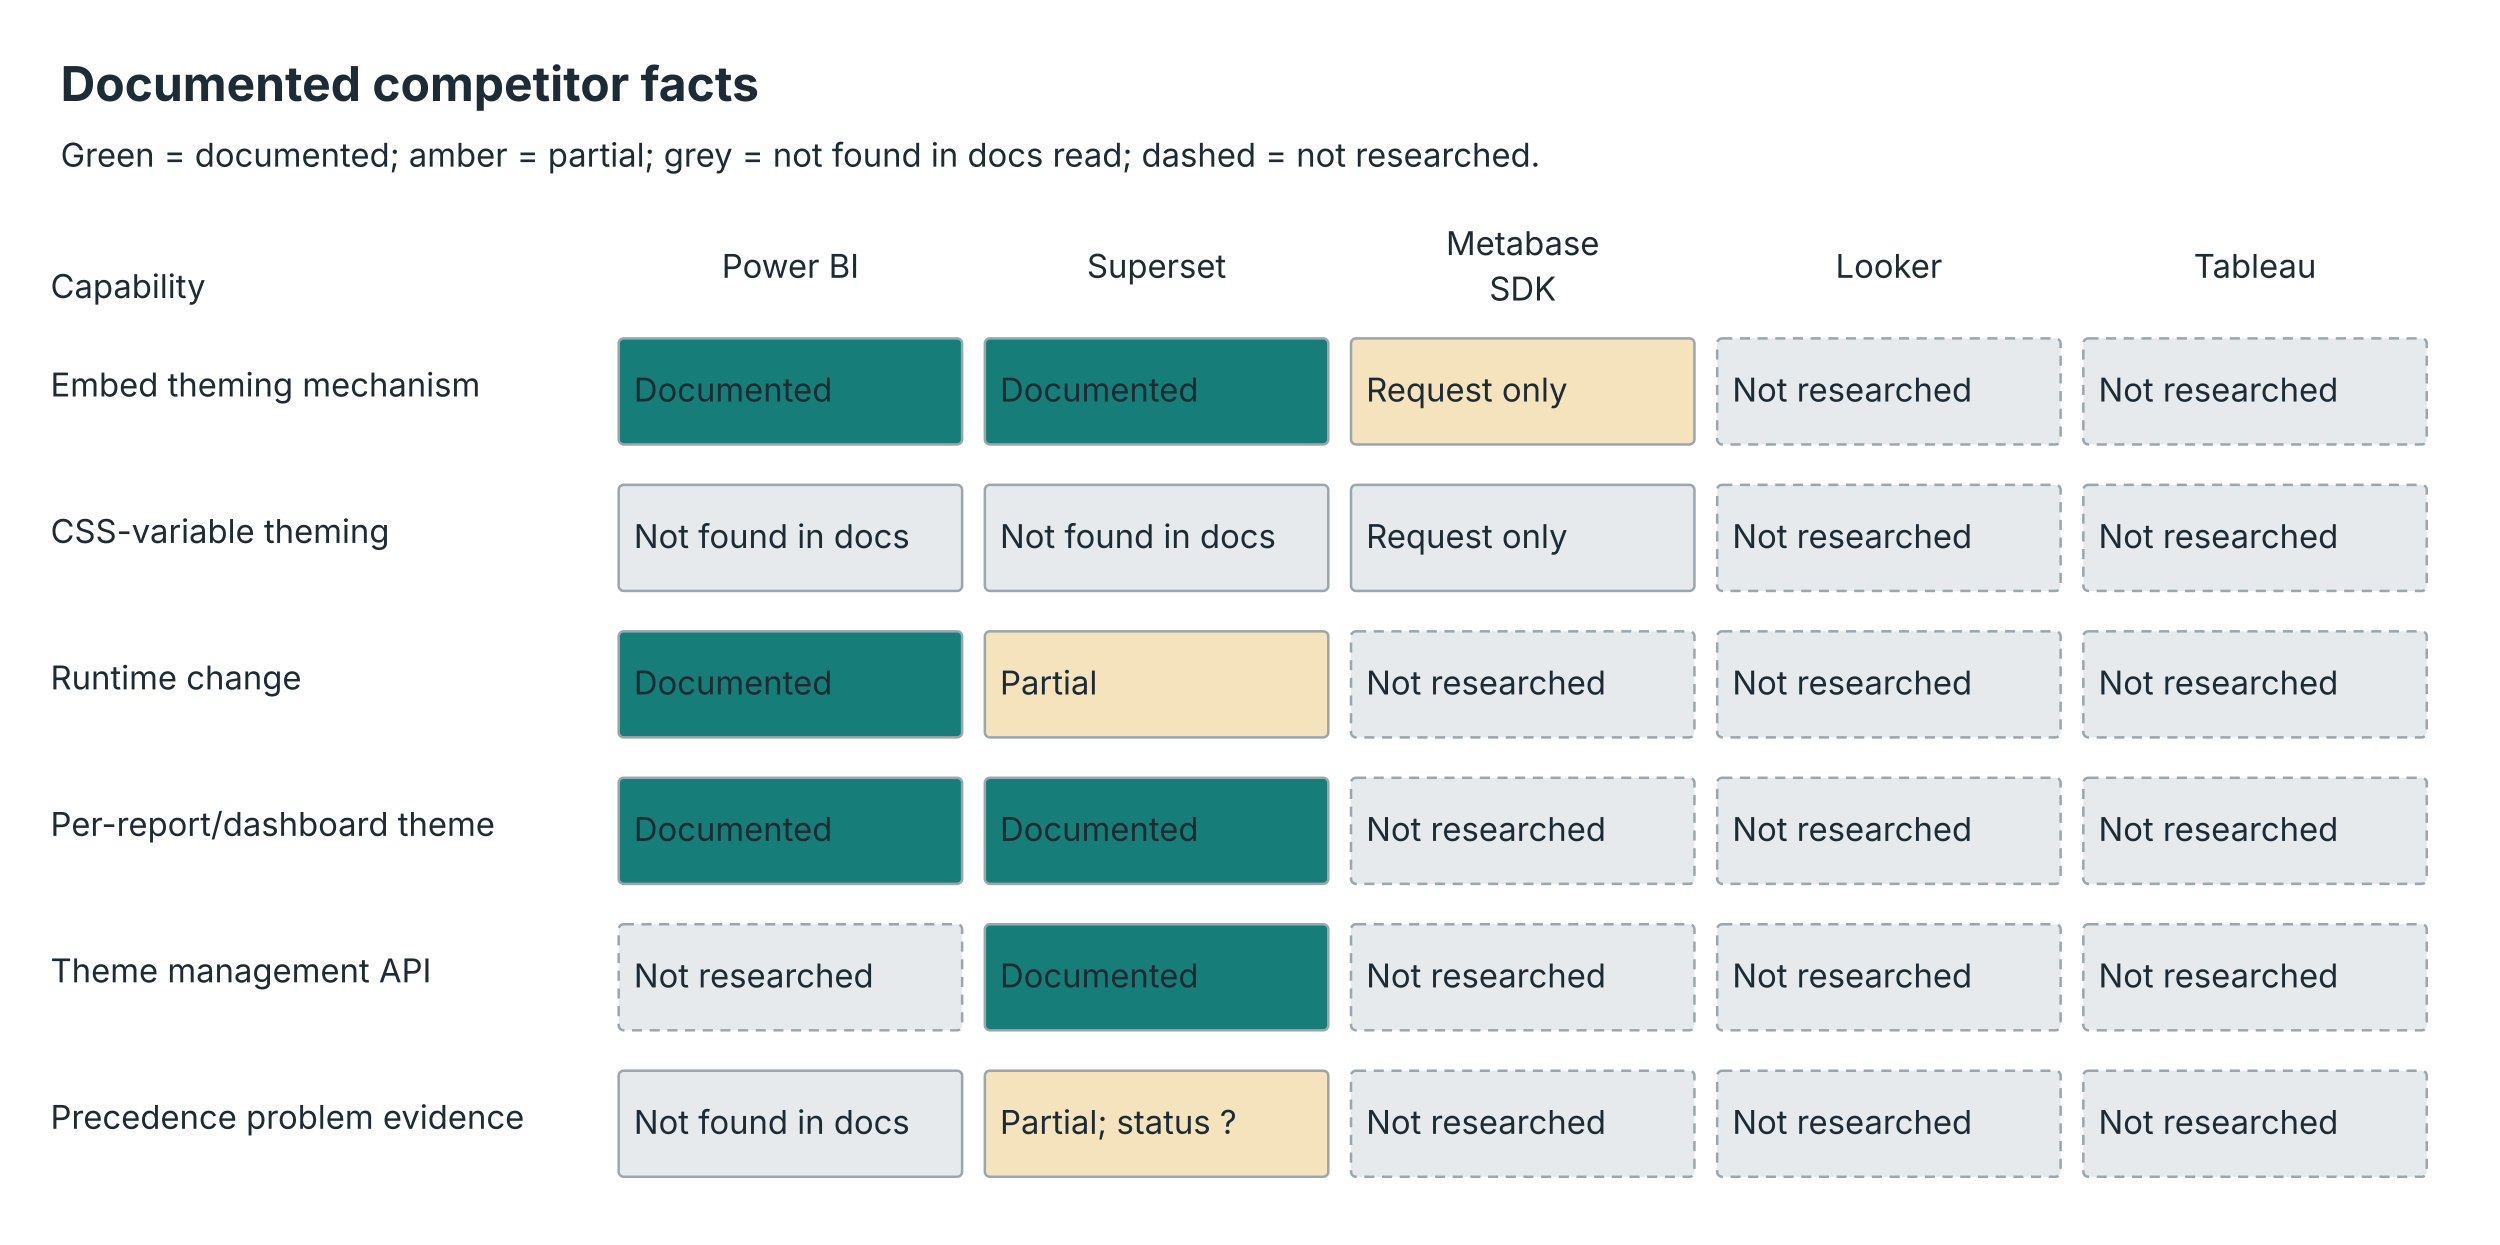
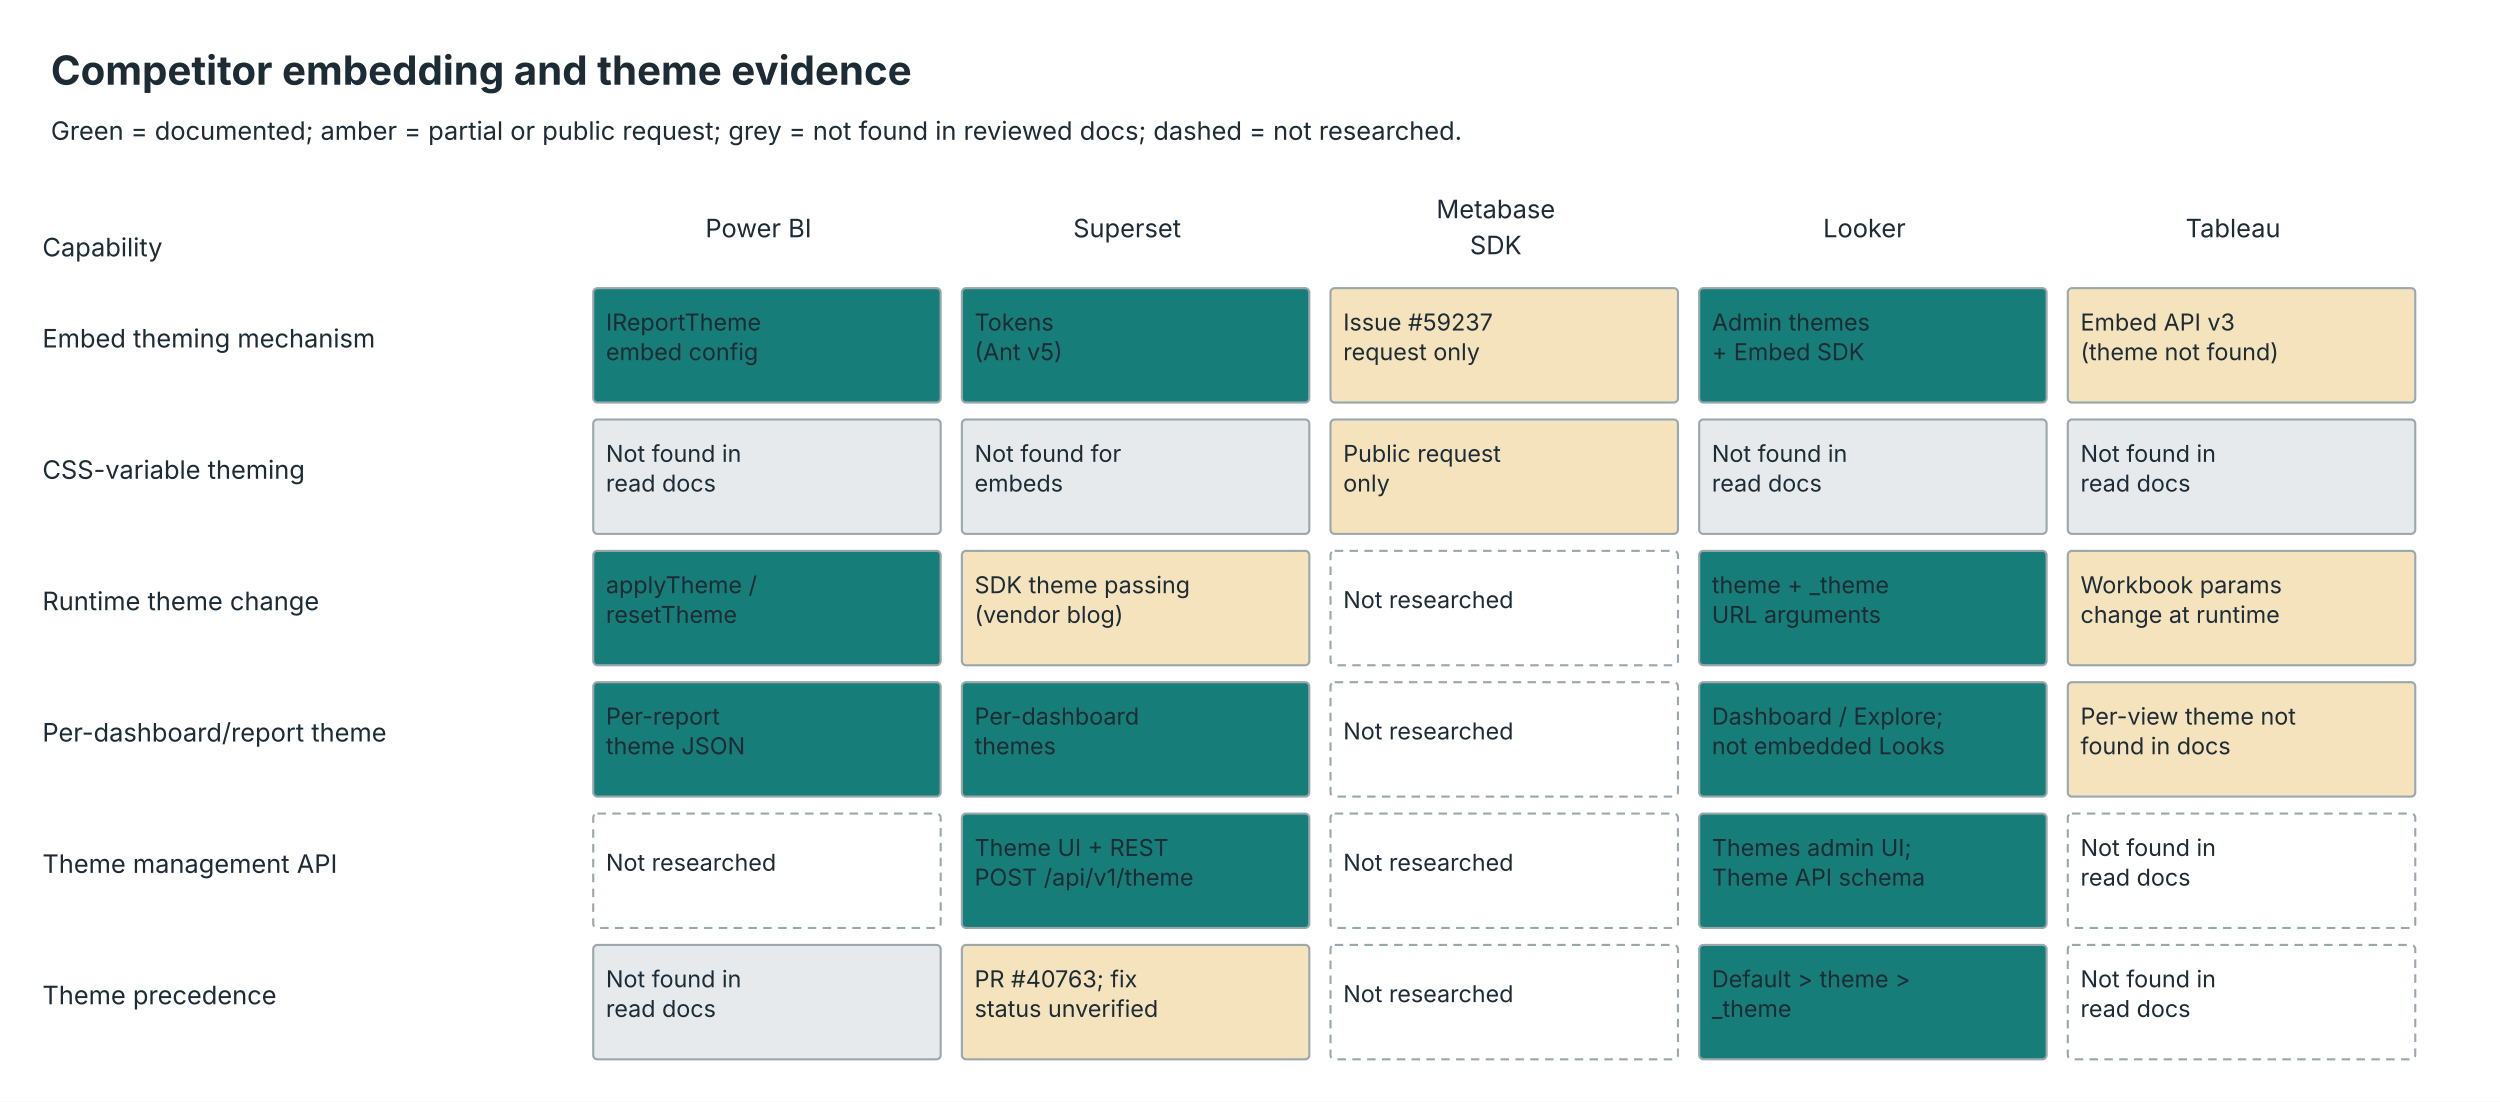
- <svg xmlns="http://www.w3.org/2000/svg" viewBox="0 0 990 493" role="img" aria-labelledby="title desc">
+ <svg xmlns="http://www.w3.org/2000/svg" viewBox="0 0 1180 520" role="img" aria-labelledby="title desc">
  <rect width="100%" height="100%" fill="#ffffff" />
-   <style>text{font-family:Inter,-apple-system,"Segoe UI",Arial,sans-serif;fill:#1d2b34}.small{font-size:13px}.body{font-size:15px}.heading{font-size:19px;font-weight:700}.tag{font-size:12px;font-weight:700}</style>
-   <text x="24" y="40" class="heading">Documented competitor facts</text>
-   <text x="24" y="66" class="small">Green = documented; amber = partial; grey = not found in docs read; dashed = not researched.</text>
-   <text x="20" y="118" class="small">Capability</text>
-   <text x="313" y="110" class="small" text-anchor="middle">Power BI</text>
-   <text x="458" y="110" class="small" text-anchor="middle">Superset</text>
-   <text x="603" y="101" class="small" text-anchor="middle">Metabase</text>
-   <text x="603" y="119" class="small" text-anchor="middle">SDK</text>
-   <text x="748" y="110" class="small" text-anchor="middle">Looker</text>
-   <text x="893" y="110" class="small" text-anchor="middle">Tableau</text>
-   <text x="20" y="157" class="small">Embed theming mechanism</text>
-   <rect x="245" y="134" width="136" height="42" rx="2" fill="#167d78" stroke="#9aa7ad" />
-   <text x="251" y="159" class="small">Documented</text>
-   <rect x="390" y="134" width="136" height="42" rx="2" fill="#167d78" stroke="#9aa7ad" />
-   <text x="396" y="159" class="small">Documented</text>
-   <rect x="535" y="134" width="136" height="42" rx="2" fill="#f5e3bd" stroke="#9aa7ad" />
-   <text x="541" y="159" class="small">Request only</text>
-   <rect x="680" y="134" width="136" height="42" rx="2" fill="#e6eaed" stroke="#9aa7ad" stroke-dasharray="4 3" />
-   <text x="686" y="159" class="small">Not researched</text>
-   <rect x="825" y="134" width="136" height="42" rx="2" fill="#e6eaed" stroke="#9aa7ad" stroke-dasharray="4 3" />
-   <text x="831" y="159" class="small">Not researched</text>
-   <text x="20" y="215" class="small">CSS-variable theming</text>
-   <rect x="245" y="192" width="136" height="42" rx="2" fill="#e6eaed" stroke="#9aa7ad" />
-   <text x="251" y="217" class="small">Not found in docs</text>
-   <rect x="390" y="192" width="136" height="42" rx="2" fill="#e6eaed" stroke="#9aa7ad" />
-   <text x="396" y="217" class="small">Not found in docs</text>
-   <rect x="535" y="192" width="136" height="42" rx="2" fill="#e6eaed" stroke="#9aa7ad" />
-   <text x="541" y="217" class="small">Request only</text>
-   <rect x="680" y="192" width="136" height="42" rx="2" fill="#e6eaed" stroke="#9aa7ad" stroke-dasharray="4 3" />
-   <text x="686" y="217" class="small">Not researched</text>
-   <rect x="825" y="192" width="136" height="42" rx="2" fill="#e6eaed" stroke="#9aa7ad" stroke-dasharray="4 3" />
-   <text x="831" y="217" class="small">Not researched</text>
-   <text x="20" y="273" class="small">Runtime change</text>
-   <rect x="245" y="250" width="136" height="42" rx="2" fill="#167d78" stroke="#9aa7ad" />
-   <text x="251" y="275" class="small">Documented</text>
-   <rect x="390" y="250" width="136" height="42" rx="2" fill="#f5e3bd" stroke="#9aa7ad" />
-   <text x="396" y="275" class="small">Partial</text>
-   <rect x="535" y="250" width="136" height="42" rx="2" fill="#e6eaed" stroke="#9aa7ad" stroke-dasharray="4 3" />
-   <text x="541" y="275" class="small">Not researched</text>
-   <rect x="680" y="250" width="136" height="42" rx="2" fill="#e6eaed" stroke="#9aa7ad" stroke-dasharray="4 3" />
-   <text x="686" y="275" class="small">Not researched</text>
-   <rect x="825" y="250" width="136" height="42" rx="2" fill="#e6eaed" stroke="#9aa7ad" stroke-dasharray="4 3" />
-   <text x="831" y="275" class="small">Not researched</text>
-   <text x="20" y="331" class="small">Per-report/dashboard theme</text>
-   <rect x="245" y="308" width="136" height="42" rx="2" fill="#167d78" stroke="#9aa7ad" />
-   <text x="251" y="333" class="small">Documented</text>
-   <rect x="390" y="308" width="136" height="42" rx="2" fill="#167d78" stroke="#9aa7ad" />
-   <text x="396" y="333" class="small">Documented</text>
-   <rect x="535" y="308" width="136" height="42" rx="2" fill="#e6eaed" stroke="#9aa7ad" stroke-dasharray="4 3" />
-   <text x="541" y="333" class="small">Not researched</text>
-   <rect x="680" y="308" width="136" height="42" rx="2" fill="#e6eaed" stroke="#9aa7ad" stroke-dasharray="4 3" />
-   <text x="686" y="333" class="small">Not researched</text>
-   <rect x="825" y="308" width="136" height="42" rx="2" fill="#e6eaed" stroke="#9aa7ad" stroke-dasharray="4 3" />
-   <text x="831" y="333" class="small">Not researched</text>
-   <text x="20" y="389" class="small">Theme management API</text>
-   <rect x="245" y="366" width="136" height="42" rx="2" fill="#e6eaed" stroke="#9aa7ad" stroke-dasharray="4 3" />
-   <text x="251" y="391" class="small">Not researched</text>
-   <rect x="390" y="366" width="136" height="42" rx="2" fill="#167d78" stroke="#9aa7ad" />
-   <text x="396" y="391" class="small">Documented</text>
-   <rect x="535" y="366" width="136" height="42" rx="2" fill="#e6eaed" stroke="#9aa7ad" stroke-dasharray="4 3" />
-   <text x="541" y="391" class="small">Not researched</text>
-   <rect x="680" y="366" width="136" height="42" rx="2" fill="#e6eaed" stroke="#9aa7ad" stroke-dasharray="4 3" />
-   <text x="686" y="391" class="small">Not researched</text>
-   <rect x="825" y="366" width="136" height="42" rx="2" fill="#e6eaed" stroke="#9aa7ad" stroke-dasharray="4 3" />
-   <text x="831" y="391" class="small">Not researched</text>
-   <text x="20" y="447" class="small">Precedence problem evidence</text>
-   <rect x="245" y="424" width="136" height="42" rx="2" fill="#e6eaed" stroke="#9aa7ad" />
-   <text x="251" y="449" class="small">Not found in docs</text>
-   <rect x="390" y="424" width="136" height="42" rx="2" fill="#f5e3bd" stroke="#9aa7ad" />
-   <text x="396" y="449" class="small">Partial; status ?</text>
-   <rect x="535" y="424" width="136" height="42" rx="2" fill="#e6eaed" stroke="#9aa7ad" stroke-dasharray="4 3" />
-   <text x="541" y="449" class="small">Not researched</text>
-   <rect x="680" y="424" width="136" height="42" rx="2" fill="#e6eaed" stroke="#9aa7ad" stroke-dasharray="4 3" />
-   <text x="686" y="449" class="small">Not researched</text>
-   <rect x="825" y="424" width="136" height="42" rx="2" fill="#e6eaed" stroke="#9aa7ad" stroke-dasharray="4 3" />
-   <text x="831" y="449" class="small">Not researched</text>
+   <style>text{font-family:Inter,-apple-system,"Segoe UI",Arial,sans-serif;fill:#1d2b34}.small{font-size:12px}.cell{font-size:11px}.body{font-size:15px}.heading{font-size:19px;font-weight:700}.tag{font-size:12px;font-weight:700}</style>
+   <text x="24" y="40" class="heading">Competitor embedding and theme evidence</text>
+   <text x="24" y="66" class="small">Green = documented; amber = partial or public request; grey = not found in reviewed docs; dashed = not researched.</text>
+   <text x="20" y="121" class="small">Capability</text>
+   <text x="358" y="112" class="small" text-anchor="middle">Power BI</text>
+   <text x="532" y="112" class="small" text-anchor="middle">Superset</text>
+   <text x="706" y="103" class="small" text-anchor="middle">Metabase</text>
+   <text x="706" y="120" class="small" text-anchor="middle">SDK</text>
+   <text x="880" y="112" class="small" text-anchor="middle">Looker</text>
+   <text x="1054" y="112" class="small" text-anchor="middle">Tableau</text>
+   <text x="20" y="164" class="small">Embed theming mechanism</text>
+   <rect x="280" y="136" width="164" height="54" rx="2" fill="#167d78" stroke="#9aa7ad" />
+   <text x="286" y="156" class="cell">
+     <tspan x="286" dy="0">IReportTheme</tspan>
+     <tspan x="286" dy="14">embed config</tspan>
+   </text>
+   <rect x="454" y="136" width="164" height="54" rx="2" fill="#167d78" stroke="#9aa7ad" />
+   <text x="460" y="156" class="cell">
+     <tspan x="460" dy="0">Tokens</tspan>
+     <tspan x="460" dy="14">(Ant v5)</tspan>
+   </text>
+   <rect x="628" y="136" width="164" height="54" rx="2" fill="#f5e3bd" stroke="#9aa7ad" />
+   <text x="634" y="156" class="cell">
+     <tspan x="634" dy="0">Issue #59237</tspan>
+     <tspan x="634" dy="14">request only</tspan>
+   </text>
+   <rect x="802" y="136" width="164" height="54" rx="2" fill="#167d78" stroke="#9aa7ad" />
+   <text x="808" y="156" class="cell">
+     <tspan x="808" dy="0">Admin themes</tspan>
+     <tspan x="808" dy="14">+ Embed SDK</tspan>
+   </text>
+   <rect x="976" y="136" width="164" height="54" rx="2" fill="#f5e3bd" stroke="#9aa7ad" />
+   <text x="982" y="156" class="cell">
+     <tspan x="982" dy="0">Embed API v3</tspan>
+     <tspan x="982" dy="14">(theme not found)</tspan>
+   </text>
+   <text x="20" y="226" class="small">CSS-variable theming</text>
+   <rect x="280" y="198" width="164" height="54" rx="2" fill="#e6eaed" stroke="#9aa7ad" />
+   <text x="286" y="218" class="cell">
+     <tspan x="286" dy="0">Not found in</tspan>
+     <tspan x="286" dy="14">read docs</tspan>
+   </text>
+   <rect x="454" y="198" width="164" height="54" rx="2" fill="#e6eaed" stroke="#9aa7ad" />
+   <text x="460" y="218" class="cell">
+     <tspan x="460" dy="0">Not found for</tspan>
+     <tspan x="460" dy="14">embeds</tspan>
+   </text>
+   <rect x="628" y="198" width="164" height="54" rx="2" fill="#f5e3bd" stroke="#9aa7ad" />
+   <text x="634" y="218" class="cell">
+     <tspan x="634" dy="0">Public request</tspan>
+     <tspan x="634" dy="14">only</tspan>
+   </text>
+   <rect x="802" y="198" width="164" height="54" rx="2" fill="#e6eaed" stroke="#9aa7ad" />
+   <text x="808" y="218" class="cell">
+     <tspan x="808" dy="0">Not found in</tspan>
+     <tspan x="808" dy="14">read docs</tspan>
+   </text>
+   <rect x="976" y="198" width="164" height="54" rx="2" fill="#e6eaed" stroke="#9aa7ad" />
+   <text x="982" y="218" class="cell">
+     <tspan x="982" dy="0">Not found in</tspan>
+     <tspan x="982" dy="14">read docs</tspan>
+   </text>
+   <text x="20" y="288" class="small">Runtime theme change</text>
+   <rect x="280" y="260" width="164" height="54" rx="2" fill="#167d78" stroke="#9aa7ad" />
+   <text x="286" y="280" class="cell">
+     <tspan x="286" dy="0">applyTheme /</tspan>
+     <tspan x="286" dy="14">resetTheme</tspan>
+   </text>
+   <rect x="454" y="260" width="164" height="54" rx="2" fill="#f5e3bd" stroke="#9aa7ad" />
+   <text x="460" y="280" class="cell">
+     <tspan x="460" dy="0">SDK theme passing</tspan>
+     <tspan x="460" dy="14">(vendor blog)</tspan>
+   </text>
+   <rect x="628" y="260" width="164" height="54" rx="2" fill="#ffffff" stroke="#9aa7ad" stroke-dasharray="4 3" />
+   <text x="634" y="287" class="cell">
+     <tspan x="634" dy="0">Not researched</tspan>
+   </text>
+   <rect x="802" y="260" width="164" height="54" rx="2" fill="#167d78" stroke="#9aa7ad" />
+   <text x="808" y="280" class="cell">
+     <tspan x="808" dy="0">theme + _theme</tspan>
+     <tspan x="808" dy="14">URL arguments</tspan>
+   </text>
+   <rect x="976" y="260" width="164" height="54" rx="2" fill="#f5e3bd" stroke="#9aa7ad" />
+   <text x="982" y="280" class="cell">
+     <tspan x="982" dy="0">Workbook params</tspan>
+     <tspan x="982" dy="14">change at runtime</tspan>
+   </text>
+   <text x="20" y="350" class="small">Per-dashboard/report theme</text>
+   <rect x="280" y="322" width="164" height="54" rx="2" fill="#167d78" stroke="#9aa7ad" />
+   <text x="286" y="342" class="cell">
+     <tspan x="286" dy="0">Per-report</tspan>
+     <tspan x="286" dy="14">theme JSON</tspan>
+   </text>
+   <rect x="454" y="322" width="164" height="54" rx="2" fill="#167d78" stroke="#9aa7ad" />
+   <text x="460" y="342" class="cell">
+     <tspan x="460" dy="0">Per-dashboard</tspan>
+     <tspan x="460" dy="14">themes</tspan>
+   </text>
+   <rect x="628" y="322" width="164" height="54" rx="2" fill="#ffffff" stroke="#9aa7ad" stroke-dasharray="4 3" />
+   <text x="634" y="349" class="cell">
+     <tspan x="634" dy="0">Not researched</tspan>
+   </text>
+   <rect x="802" y="322" width="164" height="54" rx="2" fill="#167d78" stroke="#9aa7ad" />
+   <text x="808" y="342" class="cell">
+     <tspan x="808" dy="0">Dashboard / Explore;</tspan>
+     <tspan x="808" dy="14">not embedded Looks</tspan>
+   </text>
+   <rect x="976" y="322" width="164" height="54" rx="2" fill="#f5e3bd" stroke="#9aa7ad" />
+   <text x="982" y="342" class="cell">
+     <tspan x="982" dy="0">Per-view theme not</tspan>
+     <tspan x="982" dy="14">found in docs</tspan>
+   </text>
+   <text x="20" y="412" class="small">Theme management API</text>
+   <rect x="280" y="384" width="164" height="54" rx="2" fill="#ffffff" stroke="#9aa7ad" stroke-dasharray="4 3" />
+   <text x="286" y="411" class="cell">
+     <tspan x="286" dy="0">Not researched</tspan>
+   </text>
+   <rect x="454" y="384" width="164" height="54" rx="2" fill="#167d78" stroke="#9aa7ad" />
+   <text x="460" y="404" class="cell">
+     <tspan x="460" dy="0">Theme UI + REST</tspan>
+     <tspan x="460" dy="14">POST /api/v1/theme</tspan>
+   </text>
+   <rect x="628" y="384" width="164" height="54" rx="2" fill="#ffffff" stroke="#9aa7ad" stroke-dasharray="4 3" />
+   <text x="634" y="411" class="cell">
+     <tspan x="634" dy="0">Not researched</tspan>
+   </text>
+   <rect x="802" y="384" width="164" height="54" rx="2" fill="#167d78" stroke="#9aa7ad" />
+   <text x="808" y="404" class="cell">
+     <tspan x="808" dy="0">Themes admin UI;</tspan>
+     <tspan x="808" dy="14">Theme API schema</tspan>
+   </text>
+   <rect x="976" y="384" width="164" height="54" rx="2" fill="#ffffff" stroke="#9aa7ad" stroke-dasharray="4 3" />
+   <text x="982" y="404" class="cell">
+     <tspan x="982" dy="0">Not found in</tspan>
+     <tspan x="982" dy="14">read docs</tspan>
+   </text>
+   <text x="20" y="474" class="small">Theme precedence</text>
+   <rect x="280" y="446" width="164" height="54" rx="2" fill="#e6eaed" stroke="#9aa7ad" />
+   <text x="286" y="466" class="cell">
+     <tspan x="286" dy="0">Not found in</tspan>
+     <tspan x="286" dy="14">read docs</tspan>
+   </text>
+   <rect x="454" y="446" width="164" height="54" rx="2" fill="#f5e3bd" stroke="#9aa7ad" />
+   <text x="460" y="466" class="cell">
+     <tspan x="460" dy="0">PR #40763; fix</tspan>
+     <tspan x="460" dy="14">status unverified</tspan>
+   </text>
+   <rect x="628" y="446" width="164" height="54" rx="2" fill="#ffffff" stroke="#9aa7ad" stroke-dasharray="4 3" />
+   <text x="634" y="473" class="cell">
+     <tspan x="634" dy="0">Not researched</tspan>
+   </text>
+   <rect x="802" y="446" width="164" height="54" rx="2" fill="#167d78" stroke="#9aa7ad" />
+   <text x="808" y="466" class="cell">
+     <tspan x="808" dy="0">Default &gt; theme &gt;</tspan>
+     <tspan x="808" dy="14">_theme</tspan>
+   </text>
+   <rect x="976" y="446" width="164" height="54" rx="2" fill="#ffffff" stroke="#9aa7ad" stroke-dasharray="4 3" />
+   <text x="982" y="466" class="cell">
+     <tspan x="982" dy="0">Not found in</tspan>
+     <tspan x="982" dy="14">read docs</tspan>
+   </text>
</svg>
